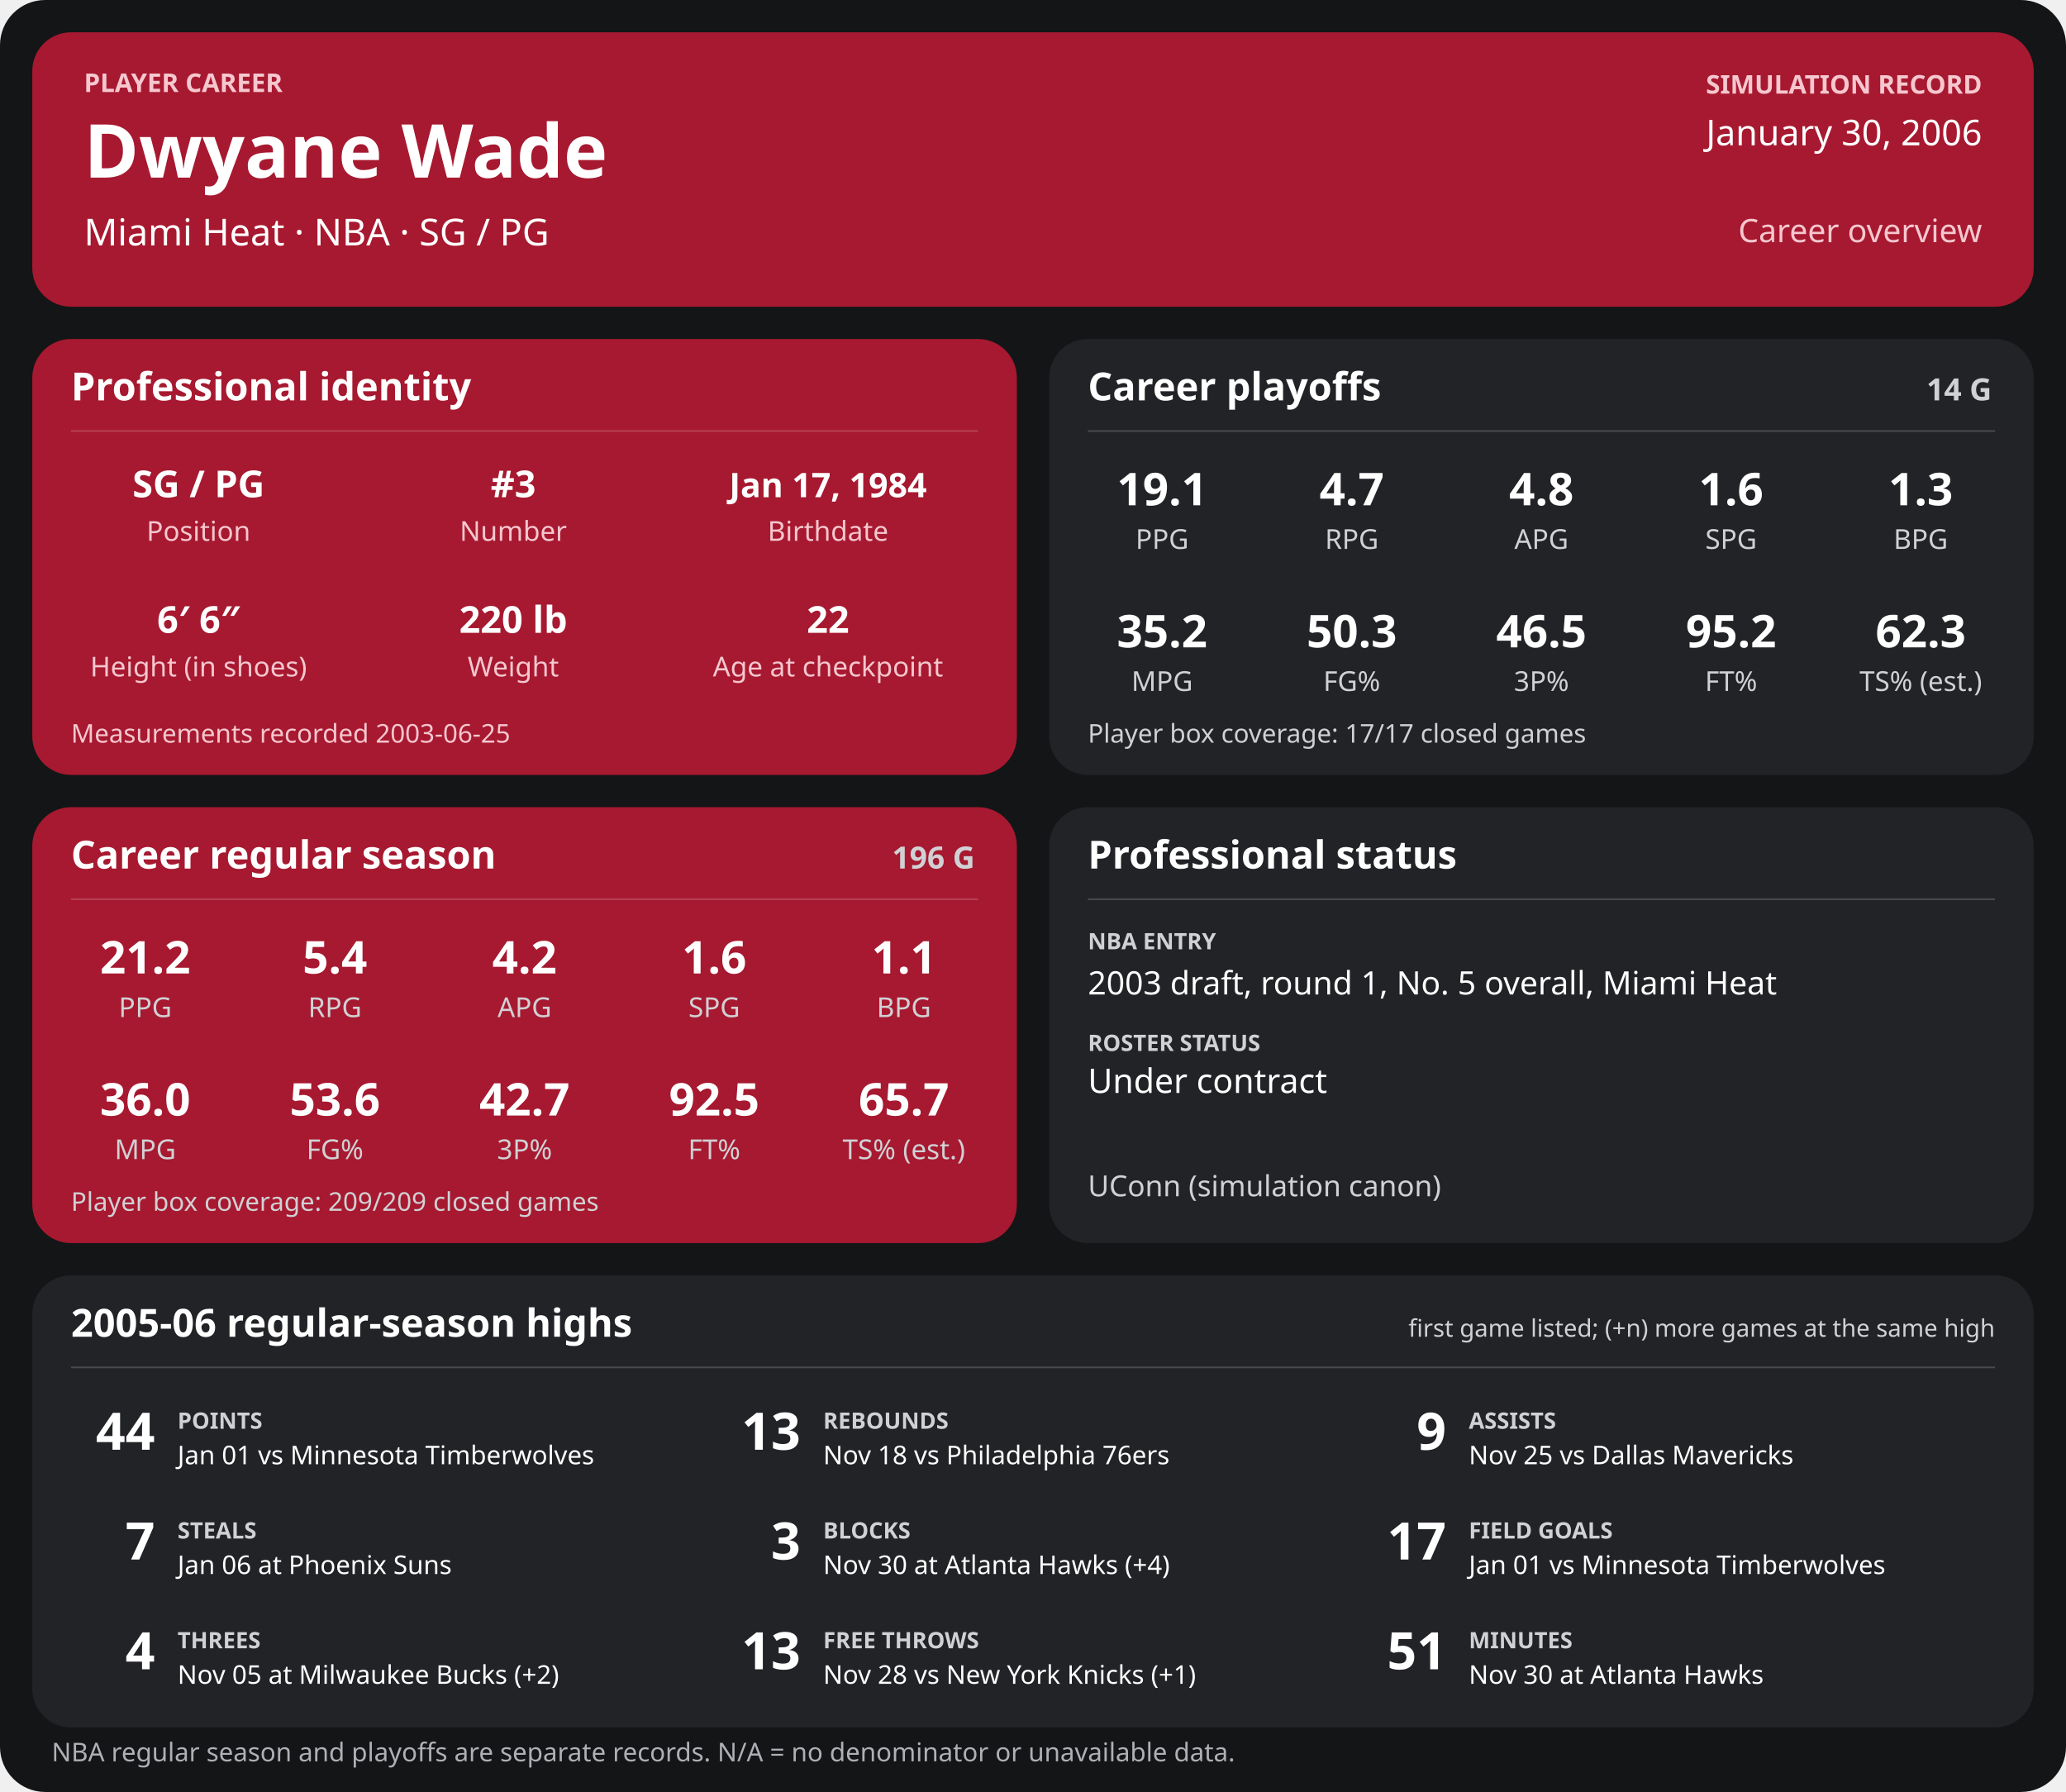
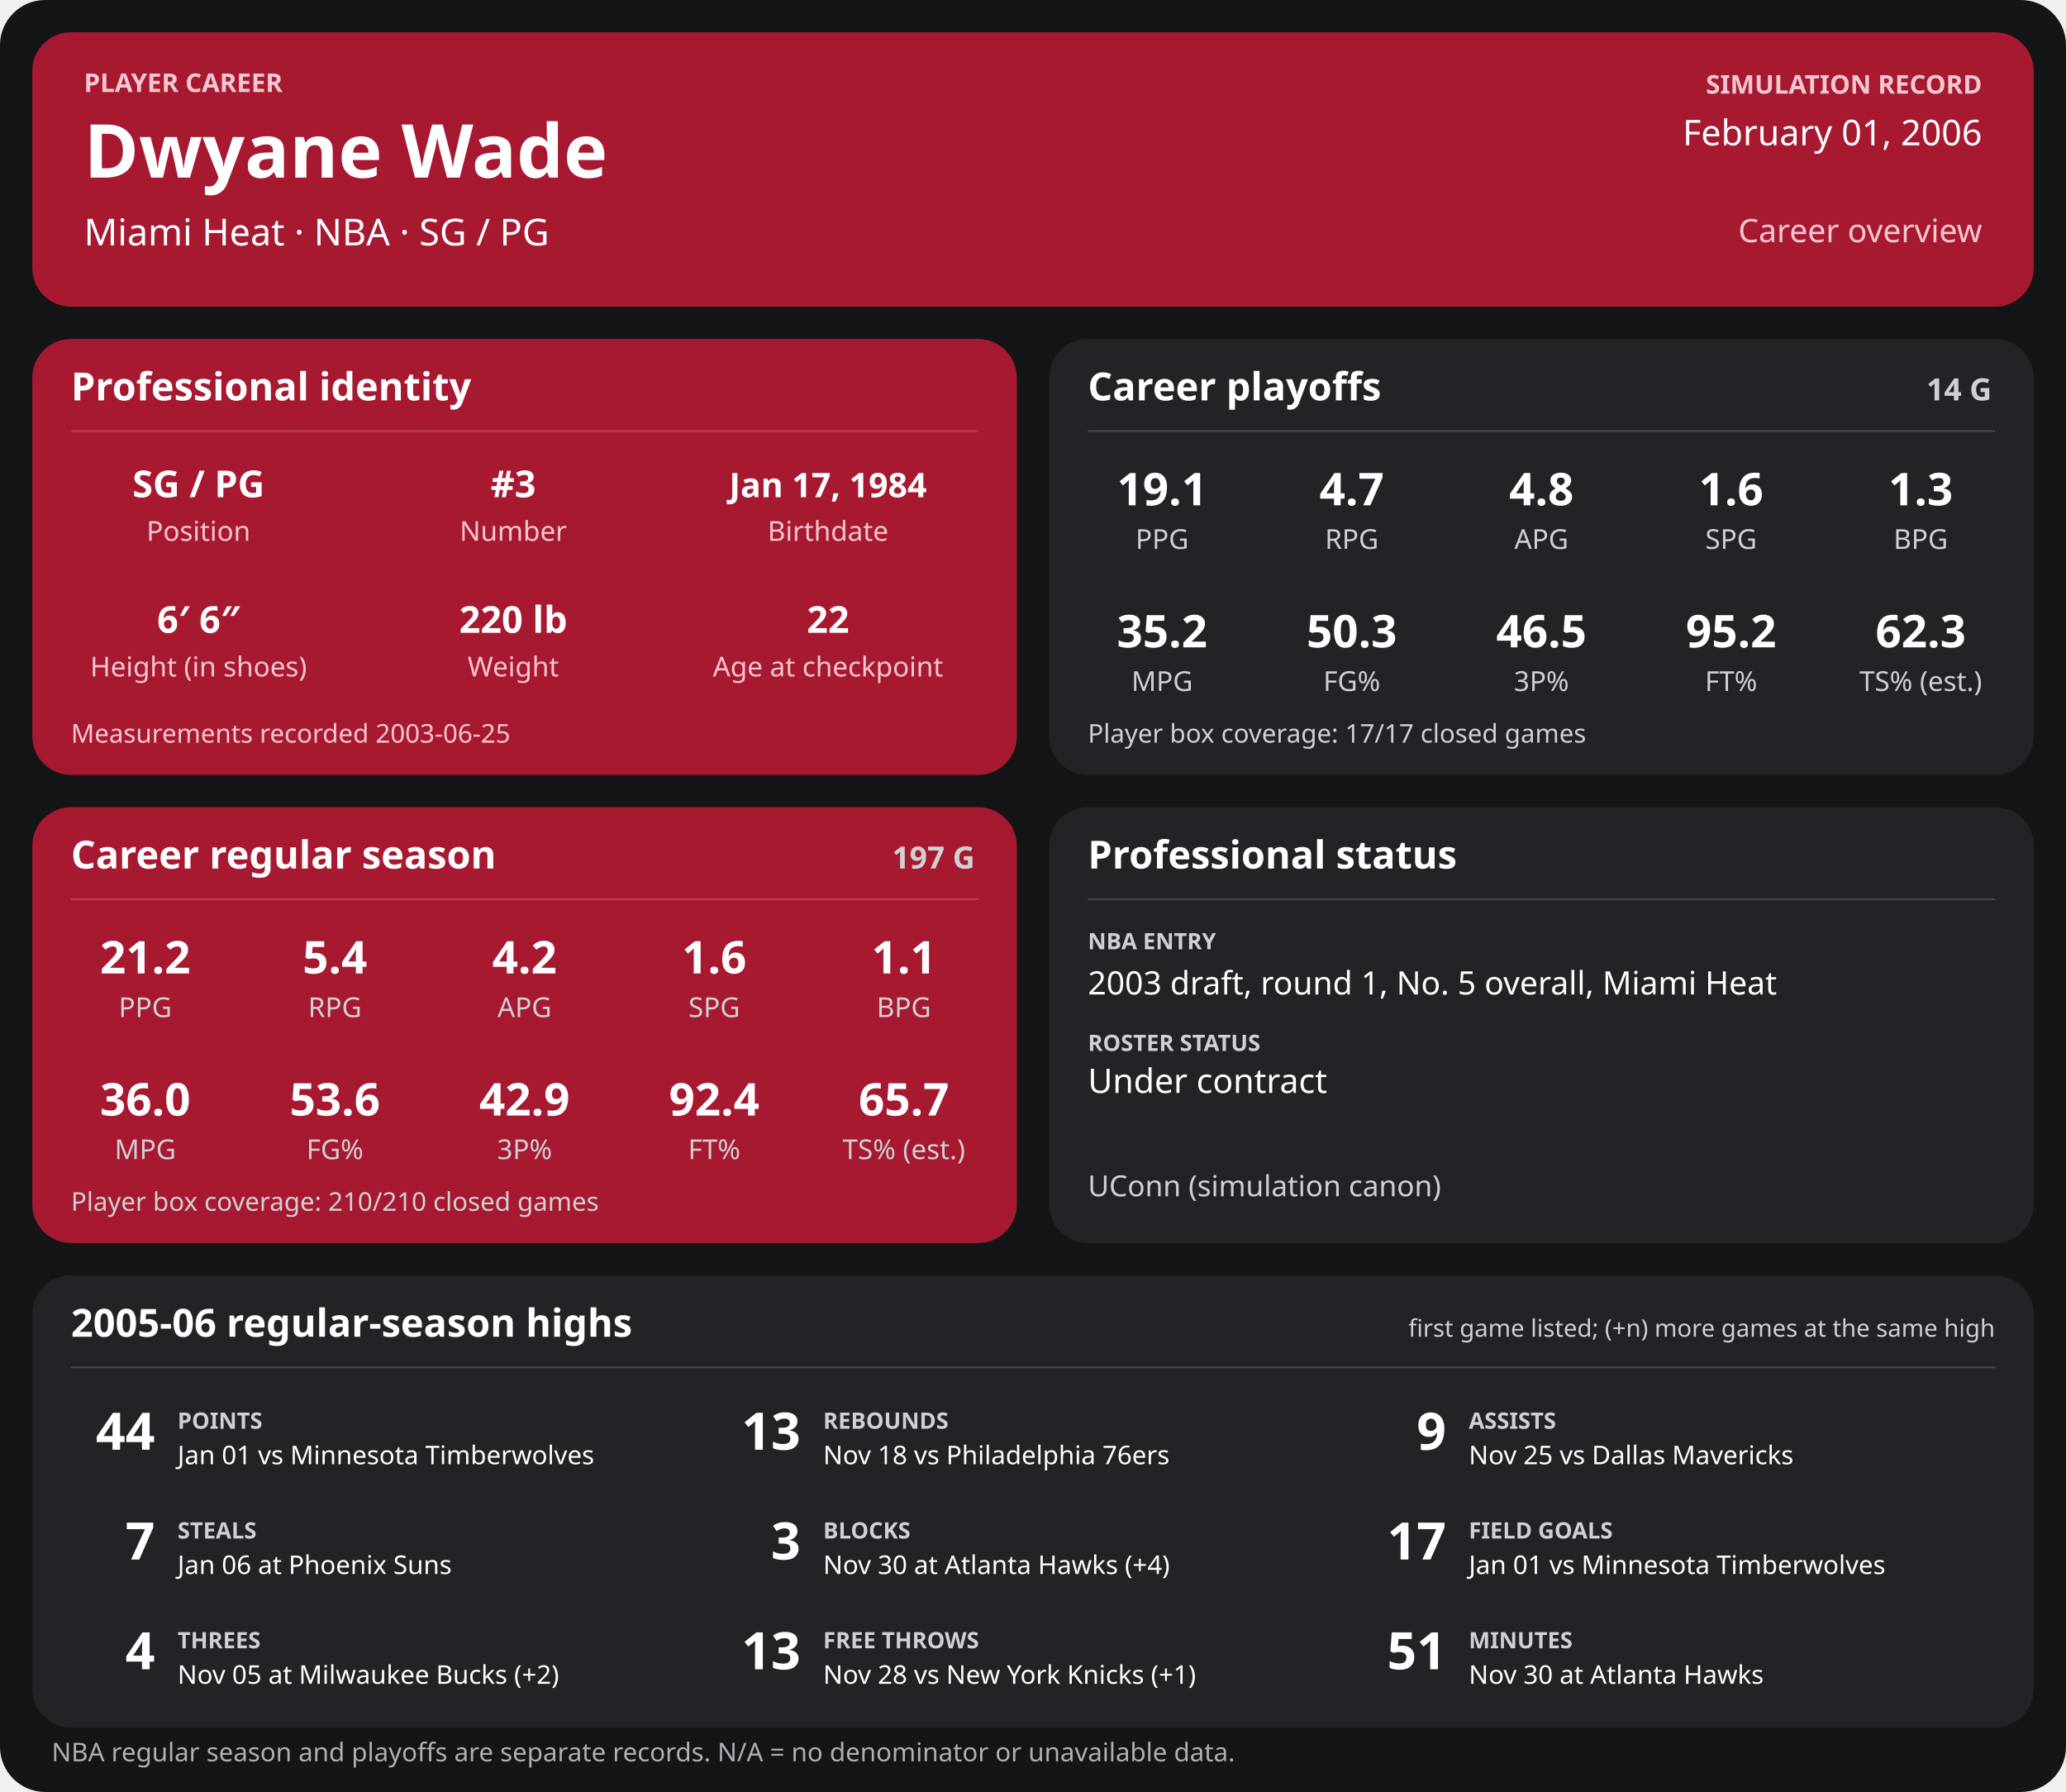
<svg xmlns="http://www.w3.org/2000/svg" width="1280" height="1110" viewBox="0 0 1280 1110" role="img" aria-labelledby="title desc">
  <rect width="1280" height="1110" rx="28" fill="#141517" />
  <g>
    <rect x="20" y="20" width="1240" height="170" rx="24" fill="#a71930" />
    <text x="52" y="57" font-family="sans-serif" fill="#f6c7cf" font-size="16" font-weight="700" text-anchor="start">PLAYER CAREER</text>
    <text x="52" y="110" font-family="sans-serif" fill="#ffffff" font-size="46" font-weight="700" text-anchor="start">Dwyane Wade</text>
    <text x="52" y="152" font-family="sans-serif" fill="#ffffff" font-size="23" font-weight="400" text-anchor="start">Miami Heat  ·  NBA  ·  SG / PG</text>
    <text x="1228" y="58" font-family="sans-serif" fill="#f6c7cf" font-size="16" font-weight="700" text-anchor="end">SIMULATION RECORD</text>
-     <text x="1228" y="90" font-family="sans-serif" fill="#ffffff" font-size="22" font-weight="500" text-anchor="end">January 30, 2006</text>
+     <text x="1228" y="90" font-family="sans-serif" fill="#ffffff" font-size="22" font-weight="500" text-anchor="end">February 01, 2006</text>
    <text x="1228" y="150" font-family="sans-serif" fill="#f6c7cf" font-size="20" font-weight="500" text-anchor="end">Career overview</text>
    <rect x="20" y="210" width="610" height="270" rx="24" fill="#a71930" />
    <text x="44" y="248" font-family="sans-serif" fill="#ffffff" font-size="24" font-weight="700" text-anchor="start">Professional identity</text>
    <line x1="44" y1="267" x2="606" y2="267" stroke="#ffffff" stroke-opacity="0.18" />
    <text x="123" y="308" font-family="sans-serif" fill="#ffffff" font-size="23" font-weight="600" text-anchor="middle">SG / PG</text>
    <text x="123" y="335" font-family="sans-serif" fill="#f6c7cf" font-size="17" font-weight="400" text-anchor="middle">Position</text>
    <text x="318" y="308" font-family="sans-serif" fill="#ffffff" font-size="23" font-weight="600" text-anchor="middle">#3</text>
    <text x="318" y="335" font-family="sans-serif" fill="#f6c7cf" font-size="17" font-weight="400" text-anchor="middle">Number</text>
    <text x="513" y="308" font-family="sans-serif" fill="#ffffff" font-size="21" font-weight="600" text-anchor="middle">Jan 17, 1984</text>
    <text x="513" y="335" font-family="sans-serif" fill="#f6c7cf" font-size="17" font-weight="400" text-anchor="middle">Birthdate</text>
    <text x="123" y="392" font-family="sans-serif" fill="#ffffff" font-size="23" font-weight="600" text-anchor="middle">6′ 6″</text>
    <text x="123" y="419" font-family="sans-serif" fill="#f6c7cf" font-size="17" font-weight="400" text-anchor="middle">Height (in shoes)</text>
    <text x="318" y="392" font-family="sans-serif" fill="#ffffff" font-size="23" font-weight="600" text-anchor="middle">220 lb</text>
    <text x="318" y="419" font-family="sans-serif" fill="#f6c7cf" font-size="17" font-weight="400" text-anchor="middle">Weight</text>
    <text x="513" y="392" font-family="sans-serif" fill="#ffffff" font-size="23" font-weight="600" text-anchor="middle">22</text>
    <text x="513" y="419" font-family="sans-serif" fill="#f6c7cf" font-size="17" font-weight="400" text-anchor="middle">Age at checkpoint</text>
    <text x="44" y="460" font-family="sans-serif" fill="#f6c7cf" font-size="16" font-weight="400" text-anchor="start">Measurements recorded 2003-06-25</text>
    <rect x="650" y="210" width="610" height="270" rx="24" fill="#222326" />
    <text x="674" y="248" font-family="sans-serif" fill="#ffffff" font-size="24" font-weight="700" text-anchor="start">Career playoffs</text>
    <text x="1234" y="248" font-family="sans-serif" fill="#d0d1d4" font-size="19" font-weight="700" text-anchor="end">14 G</text>
    <line x1="674" y1="267" x2="1236" y2="267" stroke="#ffffff" stroke-opacity="0.18" />
    <text x="720.0" y="313" font-family="sans-serif" fill="#ffffff" font-size="28" font-weight="600" text-anchor="middle">19.1</text>
    <text x="720.0" y="340" font-family="sans-serif" fill="#d0d1d4" font-size="17" font-weight="400" text-anchor="middle">PPG</text>
    <text x="837.5" y="313" font-family="sans-serif" fill="#ffffff" font-size="28" font-weight="600" text-anchor="middle">4.7</text>
    <text x="837.5" y="340" font-family="sans-serif" fill="#d0d1d4" font-size="17" font-weight="400" text-anchor="middle">RPG</text>
    <text x="955.0" y="313" font-family="sans-serif" fill="#ffffff" font-size="28" font-weight="600" text-anchor="middle">4.8</text>
    <text x="955.0" y="340" font-family="sans-serif" fill="#d0d1d4" font-size="17" font-weight="400" text-anchor="middle">APG</text>
    <text x="1072.5" y="313" font-family="sans-serif" fill="#ffffff" font-size="28" font-weight="600" text-anchor="middle">1.6</text>
    <text x="1072.5" y="340" font-family="sans-serif" fill="#d0d1d4" font-size="17" font-weight="400" text-anchor="middle">SPG</text>
    <text x="1190.0" y="313" font-family="sans-serif" fill="#ffffff" font-size="28" font-weight="600" text-anchor="middle">1.3</text>
    <text x="1190.0" y="340" font-family="sans-serif" fill="#d0d1d4" font-size="17" font-weight="400" text-anchor="middle">BPG</text>
    <text x="720.0" y="401" font-family="sans-serif" fill="#ffffff" font-size="28" font-weight="600" text-anchor="middle">35.2</text>
    <text x="720.0" y="428" font-family="sans-serif" fill="#d0d1d4" font-size="17" font-weight="400" text-anchor="middle">MPG</text>
    <text x="837.5" y="401" font-family="sans-serif" fill="#ffffff" font-size="28" font-weight="600" text-anchor="middle">50.3</text>
    <text x="837.5" y="428" font-family="sans-serif" fill="#d0d1d4" font-size="17" font-weight="400" text-anchor="middle">FG%</text>
    <text x="955.0" y="401" font-family="sans-serif" fill="#ffffff" font-size="28" font-weight="600" text-anchor="middle">46.5</text>
    <text x="955.0" y="428" font-family="sans-serif" fill="#d0d1d4" font-size="17" font-weight="400" text-anchor="middle">3P%</text>
    <text x="1072.5" y="401" font-family="sans-serif" fill="#ffffff" font-size="28" font-weight="600" text-anchor="middle">95.2</text>
    <text x="1072.5" y="428" font-family="sans-serif" fill="#d0d1d4" font-size="17" font-weight="400" text-anchor="middle">FT%</text>
    <text x="1190.0" y="401" font-family="sans-serif" fill="#ffffff" font-size="28" font-weight="600" text-anchor="middle">62.3</text>
    <text x="1190.0" y="428" font-family="sans-serif" fill="#d0d1d4" font-size="17" font-weight="400" text-anchor="middle">TS% (est.)</text>
    <text x="674" y="460" font-family="sans-serif" fill="#d0d1d4" font-size="16" font-weight="400" text-anchor="start">Player box coverage: 17/17 closed games</text>
    <rect x="20" y="500" width="610" height="270" rx="24" fill="#a71930" />
    <text x="44" y="538" font-family="sans-serif" fill="#ffffff" font-size="24" font-weight="700" text-anchor="start">Career regular season</text>
-     <text x="604" y="538" font-family="sans-serif" fill="#d0d1d4" font-size="19" font-weight="700" text-anchor="end">196 G</text>
+     <text x="604" y="538" font-family="sans-serif" fill="#d0d1d4" font-size="19" font-weight="700" text-anchor="end">197 G</text>
    <line x1="44" y1="557" x2="606" y2="557" stroke="#ffffff" stroke-opacity="0.18" />
    <text x="90.0" y="603" font-family="sans-serif" fill="#ffffff" font-size="28" font-weight="600" text-anchor="middle">21.2</text>
    <text x="90.0" y="630" font-family="sans-serif" fill="#d0d1d4" font-size="17" font-weight="400" text-anchor="middle">PPG</text>
    <text x="207.5" y="603" font-family="sans-serif" fill="#ffffff" font-size="28" font-weight="600" text-anchor="middle">5.4</text>
    <text x="207.5" y="630" font-family="sans-serif" fill="#d0d1d4" font-size="17" font-weight="400" text-anchor="middle">RPG</text>
    <text x="325.0" y="603" font-family="sans-serif" fill="#ffffff" font-size="28" font-weight="600" text-anchor="middle">4.2</text>
    <text x="325.0" y="630" font-family="sans-serif" fill="#d0d1d4" font-size="17" font-weight="400" text-anchor="middle">APG</text>
    <text x="442.5" y="603" font-family="sans-serif" fill="#ffffff" font-size="28" font-weight="600" text-anchor="middle">1.6</text>
    <text x="442.5" y="630" font-family="sans-serif" fill="#d0d1d4" font-size="17" font-weight="400" text-anchor="middle">SPG</text>
    <text x="560.0" y="603" font-family="sans-serif" fill="#ffffff" font-size="28" font-weight="600" text-anchor="middle">1.1</text>
    <text x="560.0" y="630" font-family="sans-serif" fill="#d0d1d4" font-size="17" font-weight="400" text-anchor="middle">BPG</text>
    <text x="90.0" y="691" font-family="sans-serif" fill="#ffffff" font-size="28" font-weight="600" text-anchor="middle">36.0</text>
    <text x="90.0" y="718" font-family="sans-serif" fill="#d0d1d4" font-size="17" font-weight="400" text-anchor="middle">MPG</text>
    <text x="207.5" y="691" font-family="sans-serif" fill="#ffffff" font-size="28" font-weight="600" text-anchor="middle">53.6</text>
    <text x="207.5" y="718" font-family="sans-serif" fill="#d0d1d4" font-size="17" font-weight="400" text-anchor="middle">FG%</text>
-     <text x="325.0" y="691" font-family="sans-serif" fill="#ffffff" font-size="28" font-weight="600" text-anchor="middle">42.7</text>
+     <text x="325.0" y="691" font-family="sans-serif" fill="#ffffff" font-size="28" font-weight="600" text-anchor="middle">42.9</text>
    <text x="325.0" y="718" font-family="sans-serif" fill="#d0d1d4" font-size="17" font-weight="400" text-anchor="middle">3P%</text>
-     <text x="442.5" y="691" font-family="sans-serif" fill="#ffffff" font-size="28" font-weight="600" text-anchor="middle">92.5</text>
+     <text x="442.5" y="691" font-family="sans-serif" fill="#ffffff" font-size="28" font-weight="600" text-anchor="middle">92.4</text>
    <text x="442.5" y="718" font-family="sans-serif" fill="#d0d1d4" font-size="17" font-weight="400" text-anchor="middle">FT%</text>
    <text x="560.0" y="691" font-family="sans-serif" fill="#ffffff" font-size="28" font-weight="600" text-anchor="middle">65.7</text>
    <text x="560.0" y="718" font-family="sans-serif" fill="#d0d1d4" font-size="17" font-weight="400" text-anchor="middle">TS% (est.)</text>
-     <text x="44" y="750" font-family="sans-serif" fill="#d0d1d4" font-size="16" font-weight="400" text-anchor="start">Player box coverage: 209/209 closed games</text>
+     <text x="44" y="750" font-family="sans-serif" fill="#d0d1d4" font-size="16" font-weight="400" text-anchor="start">Player box coverage: 210/210 closed games</text>
    <rect x="650" y="500" width="610" height="270" rx="24" fill="#222326" />
    <text x="674" y="538" font-family="sans-serif" fill="#ffffff" font-size="24" font-weight="700" text-anchor="start">Professional status</text>
    <line x1="674" y1="557" x2="1236" y2="557" stroke="#ffffff" stroke-opacity="0.18" />
    <text x="674" y="588" font-family="sans-serif" fill="#d0d1d4" font-size="14" font-weight="700" text-anchor="start">NBA ENTRY</text>
    <text x="674" y="616" font-family="sans-serif" fill="#ffffff" font-size="20" font-weight="500" text-anchor="start">2003 draft, round 1, No. 5 overall, Miami Heat</text>
    <text x="674" y="651" font-family="sans-serif" fill="#d0d1d4" font-size="14" font-weight="700" text-anchor="start">ROSTER STATUS</text>
    <text x="674" y="677" font-family="sans-serif" fill="#ffffff" font-size="21" font-weight="500" text-anchor="start">Under contract</text>
    <text x="674" y="741" font-family="sans-serif" fill="#d0d1d4" font-size="18" font-weight="400" text-anchor="start">UConn (simulation canon)</text>
    <rect x="20" y="790" width="1240" height="280" rx="24" fill="#222326" />
    <text x="44" y="828" font-family="sans-serif" fill="#ffffff" font-size="24" font-weight="700" text-anchor="start">2005-06 regular-season highs</text>
    <text x="1236" y="828" font-family="sans-serif" fill="#d0d1d4" font-size="15" font-weight="400" text-anchor="end">first game listed; (+n) more games at the same high</text>
    <line x1="44" y1="847" x2="1236" y2="847" stroke="#ffffff" stroke-opacity="0.18" />
    <text x="96" y="898" font-family="sans-serif" fill="#ffffff" font-size="32" font-weight="700" text-anchor="end">44</text>
    <text x="110" y="885" font-family="sans-serif" fill="#d0d1d4" font-size="14" font-weight="700" text-anchor="start">POINTS</text>
    <text x="110" y="907" font-family="sans-serif" fill="#ffffff" font-size="16" font-weight="400" text-anchor="start">Jan 01 vs Minnesota Timberwolves</text>
    <text x="496" y="898" font-family="sans-serif" fill="#ffffff" font-size="32" font-weight="700" text-anchor="end">13</text>
    <text x="510" y="885" font-family="sans-serif" fill="#d0d1d4" font-size="14" font-weight="700" text-anchor="start">REBOUNDS</text>
    <text x="510" y="907" font-family="sans-serif" fill="#ffffff" font-size="16" font-weight="400" text-anchor="start">Nov 18 vs Philadelphia 76ers</text>
    <text x="896" y="898" font-family="sans-serif" fill="#ffffff" font-size="32" font-weight="700" text-anchor="end">9</text>
    <text x="910" y="885" font-family="sans-serif" fill="#d0d1d4" font-size="14" font-weight="700" text-anchor="start">ASSISTS</text>
    <text x="910" y="907" font-family="sans-serif" fill="#ffffff" font-size="16" font-weight="400" text-anchor="start">Nov 25 vs Dallas Mavericks</text>
    <text x="96" y="966" font-family="sans-serif" fill="#ffffff" font-size="32" font-weight="700" text-anchor="end">7</text>
    <text x="110" y="953" font-family="sans-serif" fill="#d0d1d4" font-size="14" font-weight="700" text-anchor="start">STEALS</text>
    <text x="110" y="975" font-family="sans-serif" fill="#ffffff" font-size="16" font-weight="400" text-anchor="start">Jan 06 at Phoenix Suns</text>
    <text x="496" y="966" font-family="sans-serif" fill="#ffffff" font-size="32" font-weight="700" text-anchor="end">3</text>
    <text x="510" y="953" font-family="sans-serif" fill="#d0d1d4" font-size="14" font-weight="700" text-anchor="start">BLOCKS</text>
    <text x="510" y="975" font-family="sans-serif" fill="#ffffff" font-size="16" font-weight="400" text-anchor="start">Nov 30 at Atlanta Hawks (+4)</text>
    <text x="896" y="966" font-family="sans-serif" fill="#ffffff" font-size="32" font-weight="700" text-anchor="end">17</text>
    <text x="910" y="953" font-family="sans-serif" fill="#d0d1d4" font-size="14" font-weight="700" text-anchor="start">FIELD GOALS</text>
    <text x="910" y="975" font-family="sans-serif" fill="#ffffff" font-size="16" font-weight="400" text-anchor="start">Jan 01 vs Minnesota Timberwolves</text>
    <text x="96" y="1034" font-family="sans-serif" fill="#ffffff" font-size="32" font-weight="700" text-anchor="end">4</text>
    <text x="110" y="1021" font-family="sans-serif" fill="#d0d1d4" font-size="14" font-weight="700" text-anchor="start">THREES</text>
    <text x="110" y="1043" font-family="sans-serif" fill="#ffffff" font-size="16" font-weight="400" text-anchor="start">Nov 05 at Milwaukee Bucks (+2)</text>
    <text x="496" y="1034" font-family="sans-serif" fill="#ffffff" font-size="32" font-weight="700" text-anchor="end">13</text>
    <text x="510" y="1021" font-family="sans-serif" fill="#d0d1d4" font-size="14" font-weight="700" text-anchor="start">FREE THROWS</text>
    <text x="510" y="1043" font-family="sans-serif" fill="#ffffff" font-size="16" font-weight="400" text-anchor="start">Nov 28 vs New York Knicks (+1)</text>
    <text x="896" y="1034" font-family="sans-serif" fill="#ffffff" font-size="32" font-weight="700" text-anchor="end">51</text>
    <text x="910" y="1021" font-family="sans-serif" fill="#d0d1d4" font-size="14" font-weight="700" text-anchor="start">MINUTES</text>
    <text x="910" y="1043" font-family="sans-serif" fill="#ffffff" font-size="16" font-weight="400" text-anchor="start">Nov 30 at Atlanta Hawks</text>
    <text x="32" y="1091" font-family="sans-serif" fill="#aeb0b5" font-size="16" font-weight="400" text-anchor="start">NBA regular season and playoffs are separate records. N/A = no denominator or unavailable data.</text>
  </g>
</svg>
